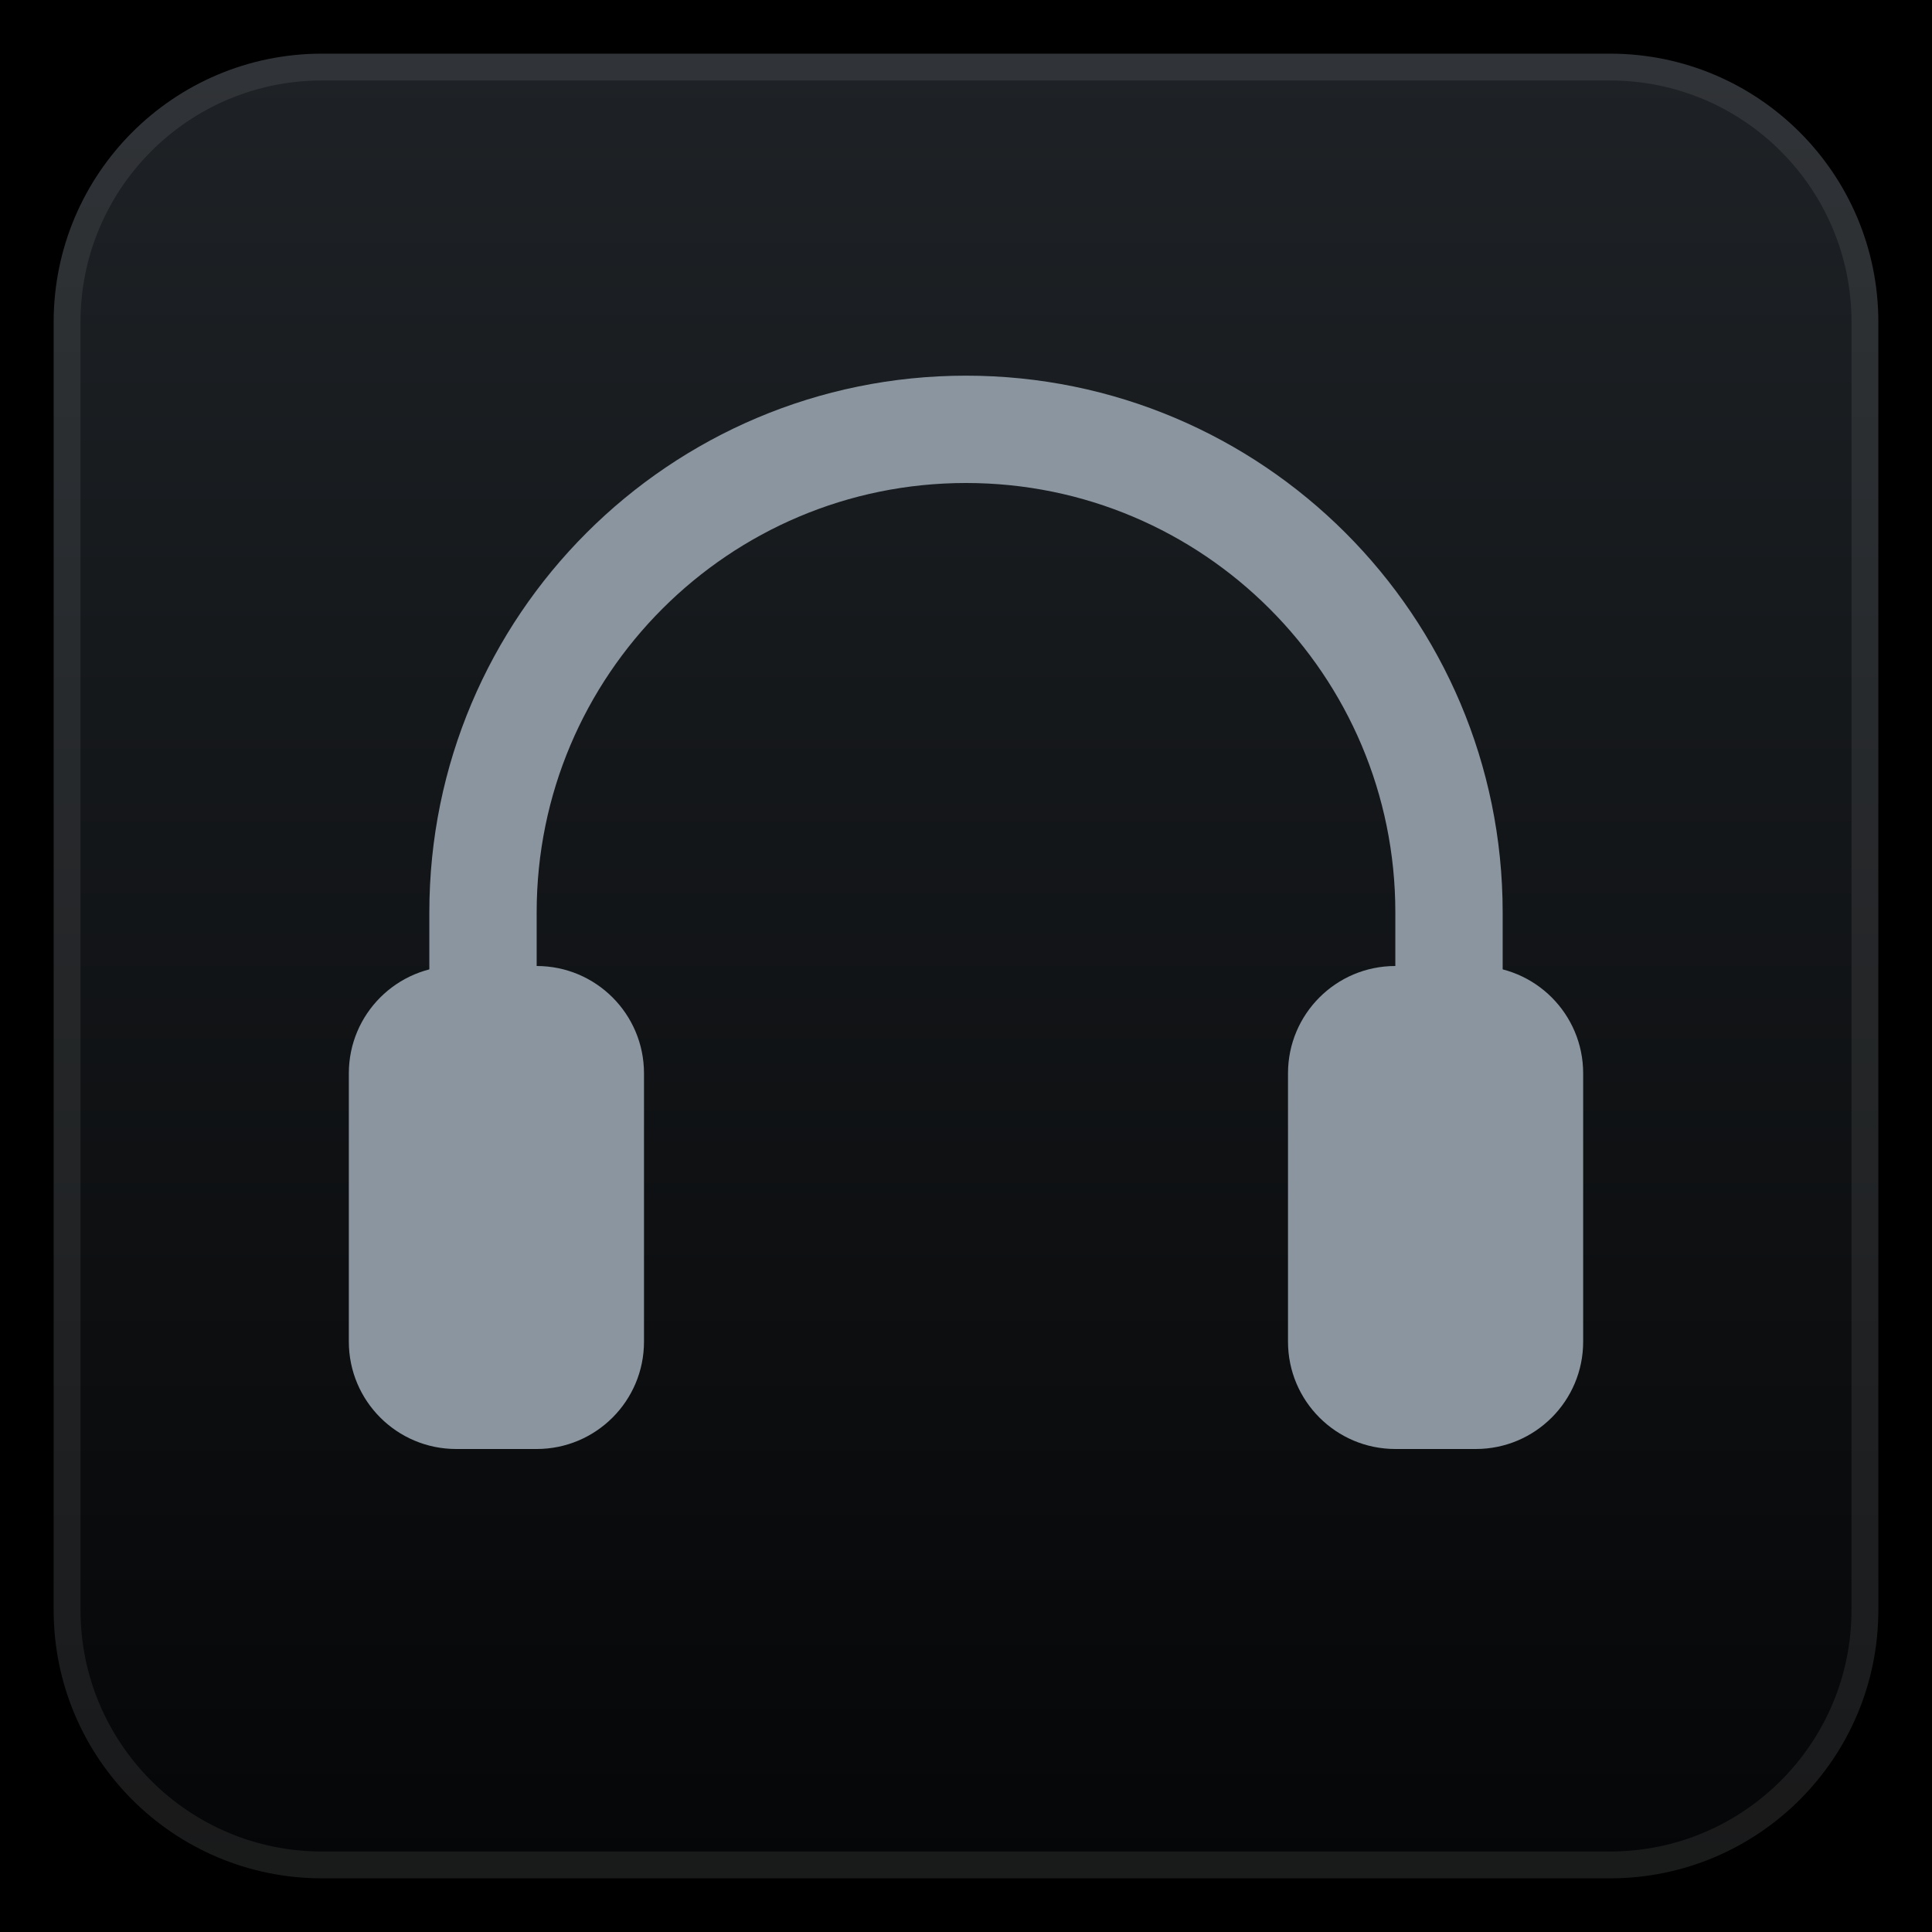
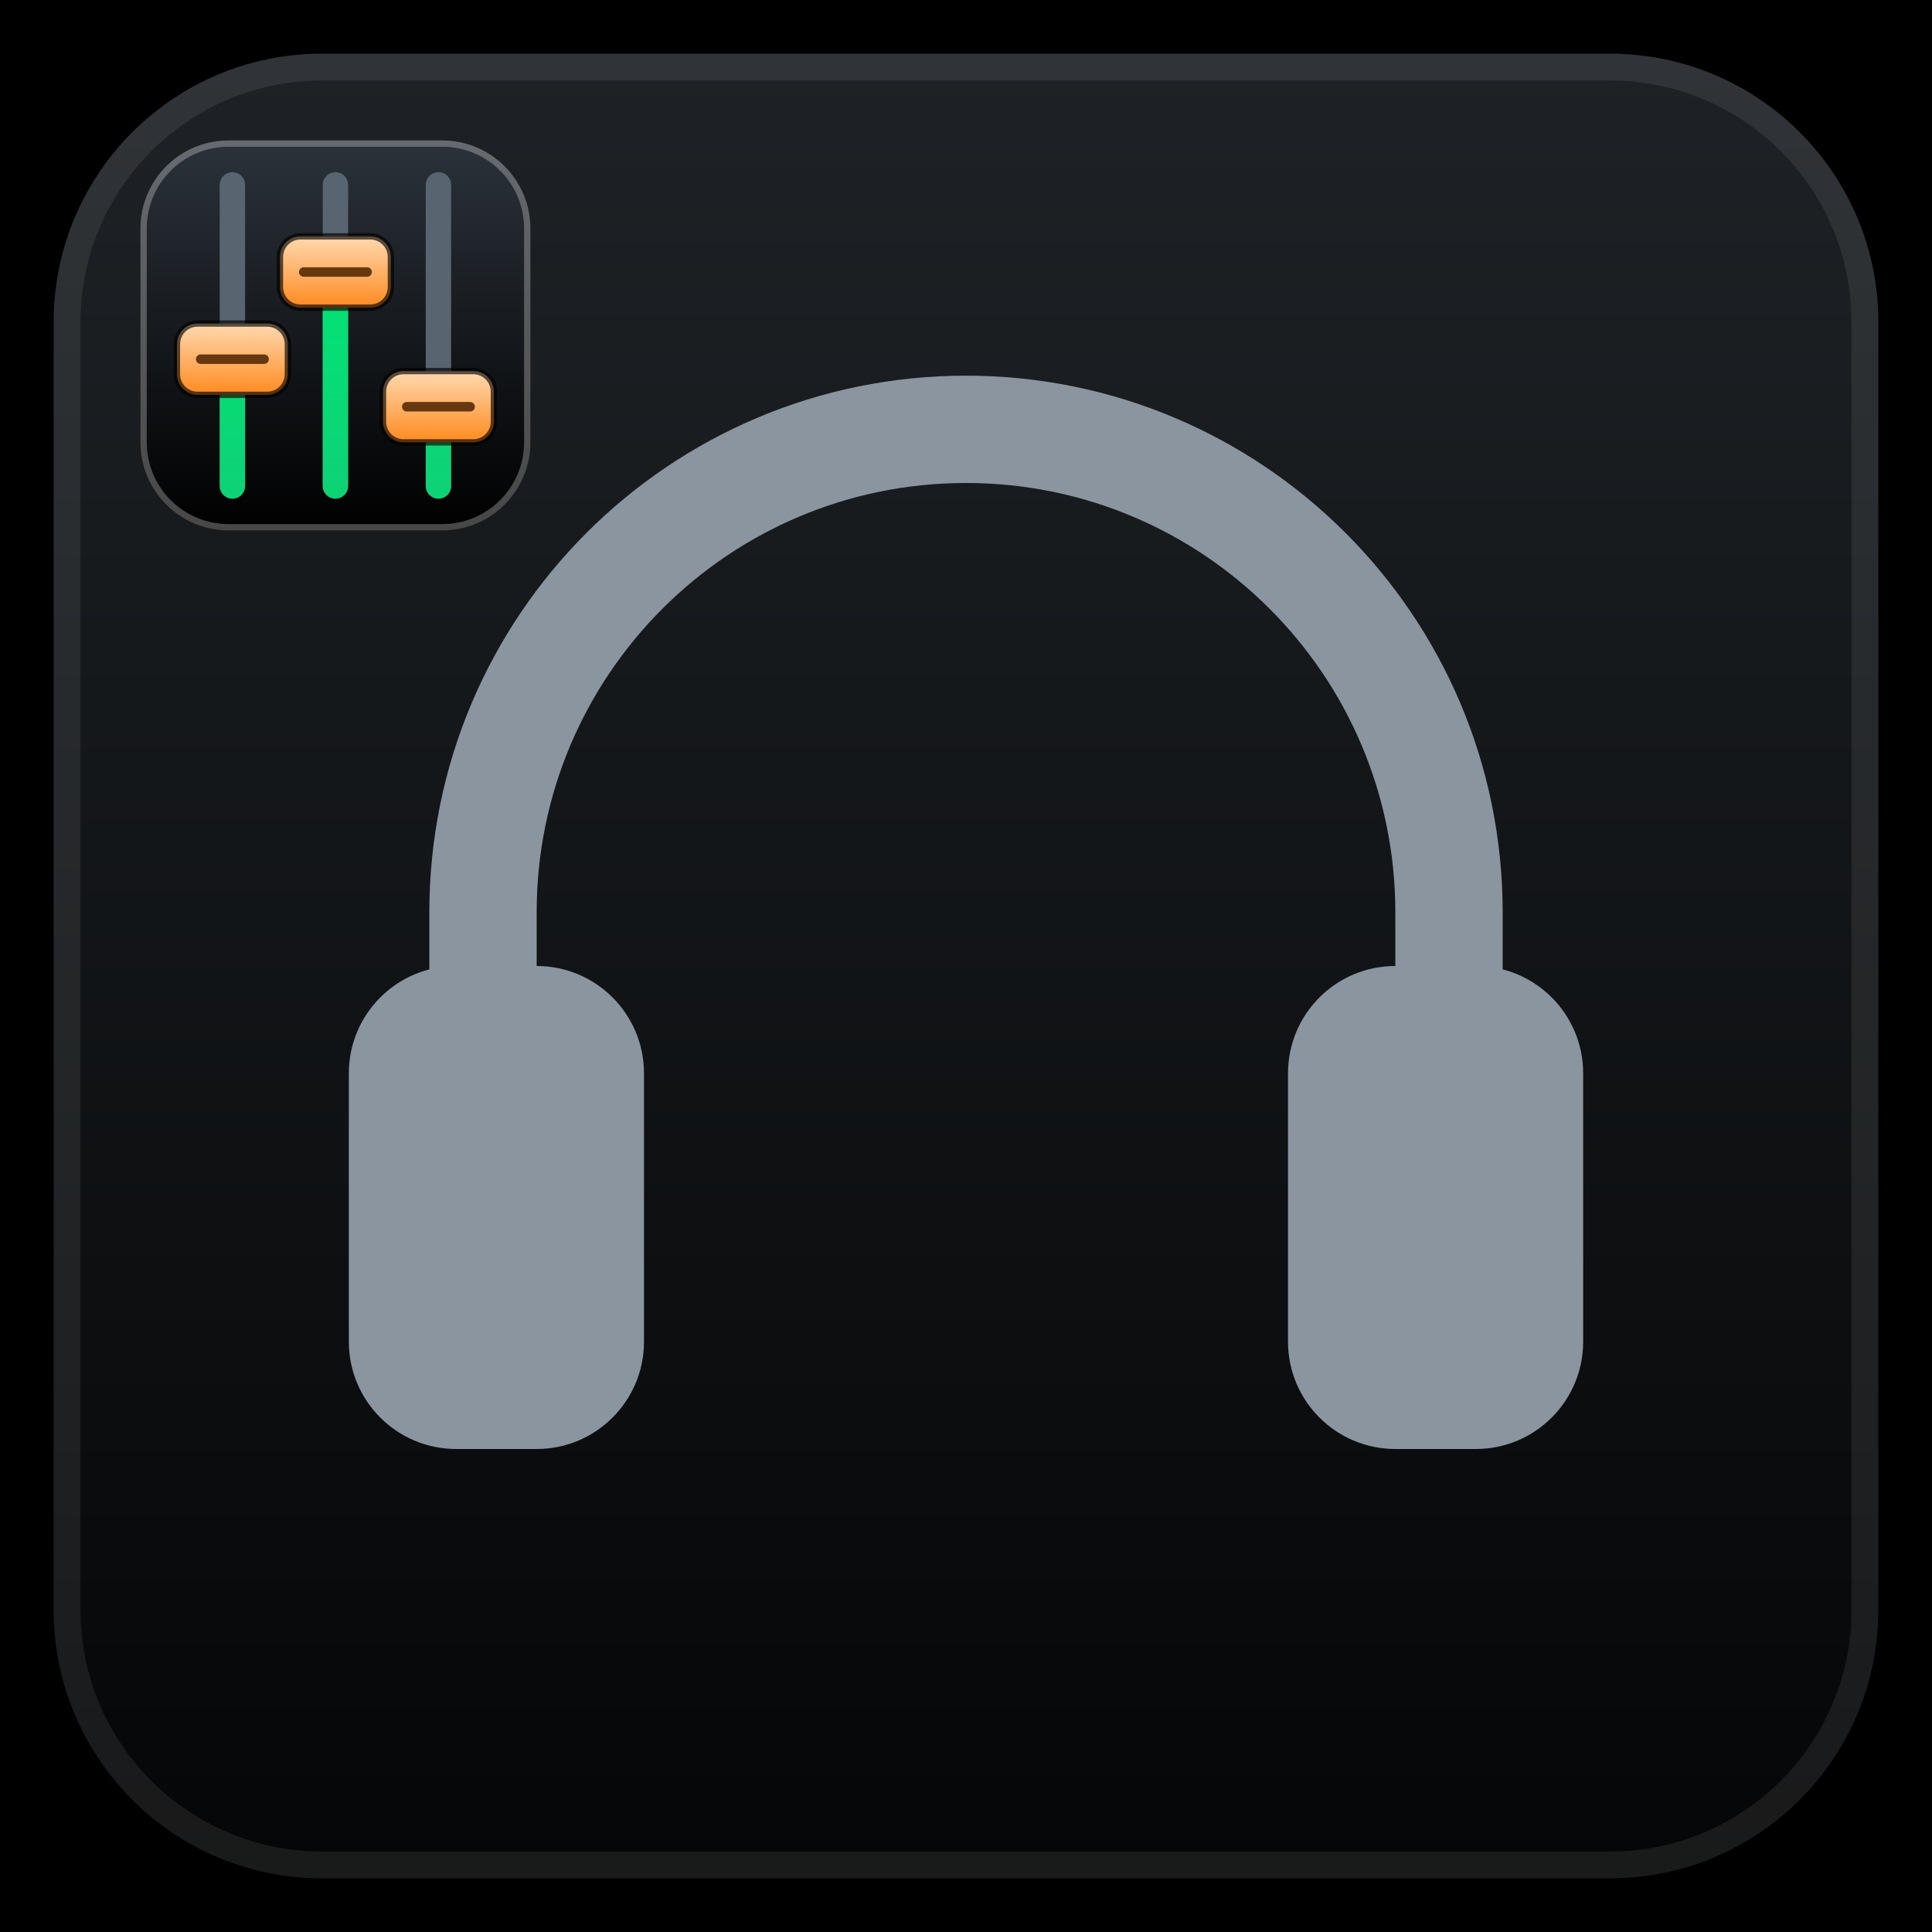
<svg xmlns="http://www.w3.org/2000/svg" viewBox="0 0 72 72" width="144" height="144">
  <defs>
    <linearGradient id="bg" x1="0" y1="0" x2="0" y2="1">
      <stop offset="0" stop-color="#1e2226" />
      <stop offset="1" stop-color="#050607" />
    </linearGradient>
    <linearGradient id="cap" x1="0" y1="0" x2="0" y2="1">
      <stop offset="0" stop-color="#ffc49f" />
      <stop offset="1" stop-color="#c65f27" />
    </linearGradient>
    <radialGradient id="glow" cx="0.5" cy="0.4" r="0.7">
      <stop offset="0" stop-color="#5ccf6a" stop-opacity="0.28" />
      <stop offset="1" stop-color="#5ccf6a" stop-opacity="0" />
    </radialGradient>
  </defs>
  <rect width="72" height="72" fill="#000" />
  <rect x="2" y="2" width="68" height="68" rx="10" fill="url(#bg)" />
  <rect x="2.5" y="2.5" width="67" height="67" rx="9.5" fill="none" stroke="#ffffff" stroke-opacity="0.08" />
  <path d="M18 40v-6a18 18 0 0 1 36 0v6" fill="none" stroke="#8a959f" stroke-width="4" stroke-linecap="round" />
  <rect x="13" y="36" width="11" height="18" rx="4" fill="#8a959f" />
  <rect x="48" y="36" width="11" height="18" rx="4" fill="#8a959f" />
+   <svg x="5" y="5" width="15" height="15" viewBox="0 0 64 64">
+     <defs>
+       <linearGradient id="lg-bg" x1="0" y1="0" x2="0" y2="1">
+         <stop offset="0" stop-color="#2b323a" />
+         <stop offset="1" stop-color="#000000" />
+       </linearGradient>
+       <linearGradient id="lg-cap" x1="0" y1="0" x2="0" y2="1">
+         <stop offset="0" stop-color="#ffd9b0" />
+         <stop offset="1" stop-color="#ff8a1f" />
+       </linearGradient>
+       <linearGradient id="lg-signal" gradientUnits="userSpaceOnUse" x1="0" y1="20" x2="0" y2="51">
+         <stop offset="0" stop-color="#00e676" />
+         <stop offset="1" stop-color="#00e676" stop-opacity="0.85" />
+       </linearGradient>
+     </defs>
+     <rect x="1" y="1" width="62" height="62" rx="14" fill="url(#lg-bg)" />
+     <rect x="1.5" y="1.5" width="61" height="61" rx="13.5" fill="none" stroke="#fff" stroke-opacity="0.28" />
+     <g transform="translate(32 32) scale(1.26) translate(-32 -32)">
+       <g stroke-width="3.2" stroke-linecap="round">
+         <line x1="19" y1="13" x2="19" y2="51" stroke="#58646f" />
+         <line x1="32" y1="13" x2="32" y2="51" stroke="#58646f" />
+         <line x1="45" y1="13" x2="45" y2="51" stroke="#58646f" />
+         <line x1="19" y1="35" x2="19" y2="51" stroke="url(#lg-signal)" />
+         <line x1="32" y1="24" x2="32" y2="51" stroke="url(#lg-signal)" />
+         <line x1="45" y1="41" x2="45" y2="51" stroke="url(#lg-signal)" />
+       </g>
+       <g fill="url(#lg-cap)" stroke="#000" stroke-opacity="0.65" stroke-width="0.8">
+         <rect x="12" y="30.5" width="14" height="9" rx="2.6" />
+         <rect x="25" y="19.5" width="14" height="9" rx="2.6" />
+         <rect x="38" y="36.5" width="14" height="9" rx="2.6" />
+       </g>
+       <g stroke="#4d2200" stroke-opacity="0.85" stroke-width="1.2" stroke-linecap="round">
+         <line x1="15" y1="35" x2="23" y2="35" />
+         <line x1="28" y1="24" x2="36" y2="24" />
+         <line x1="41" y1="41" x2="49" y2="41" />
+       </g>
+     </g>
+   </svg>
</svg>
